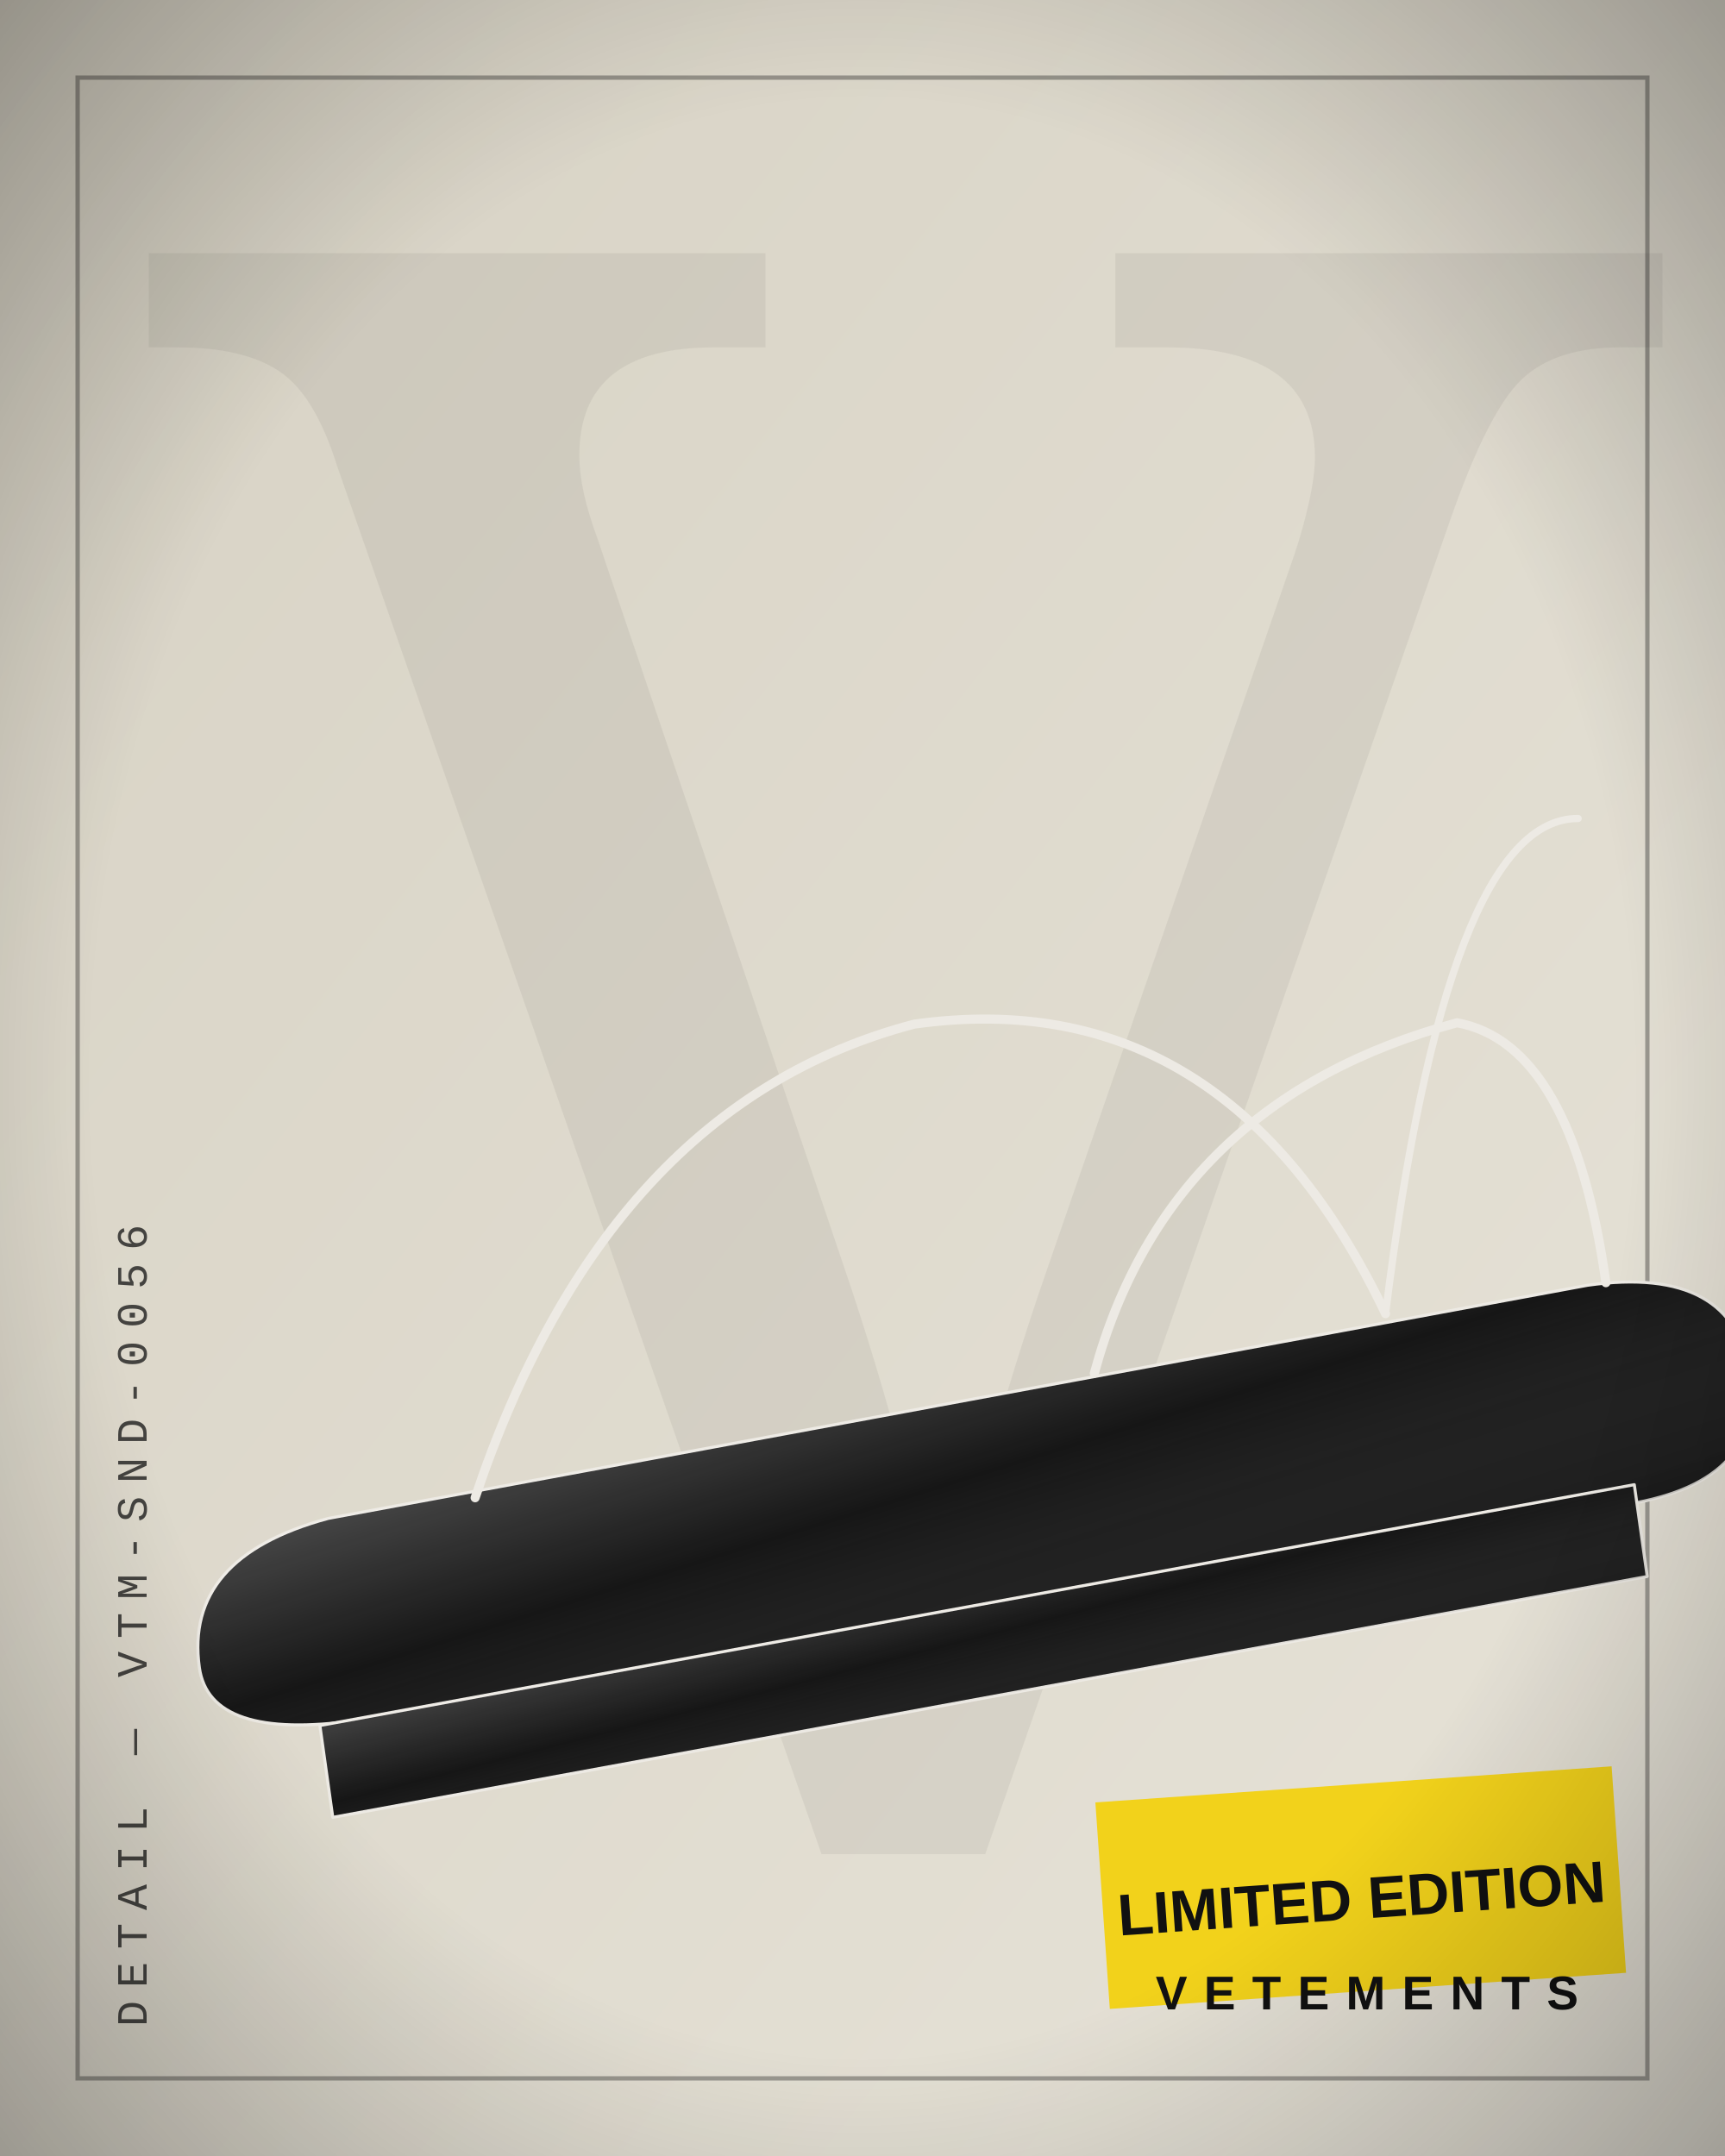
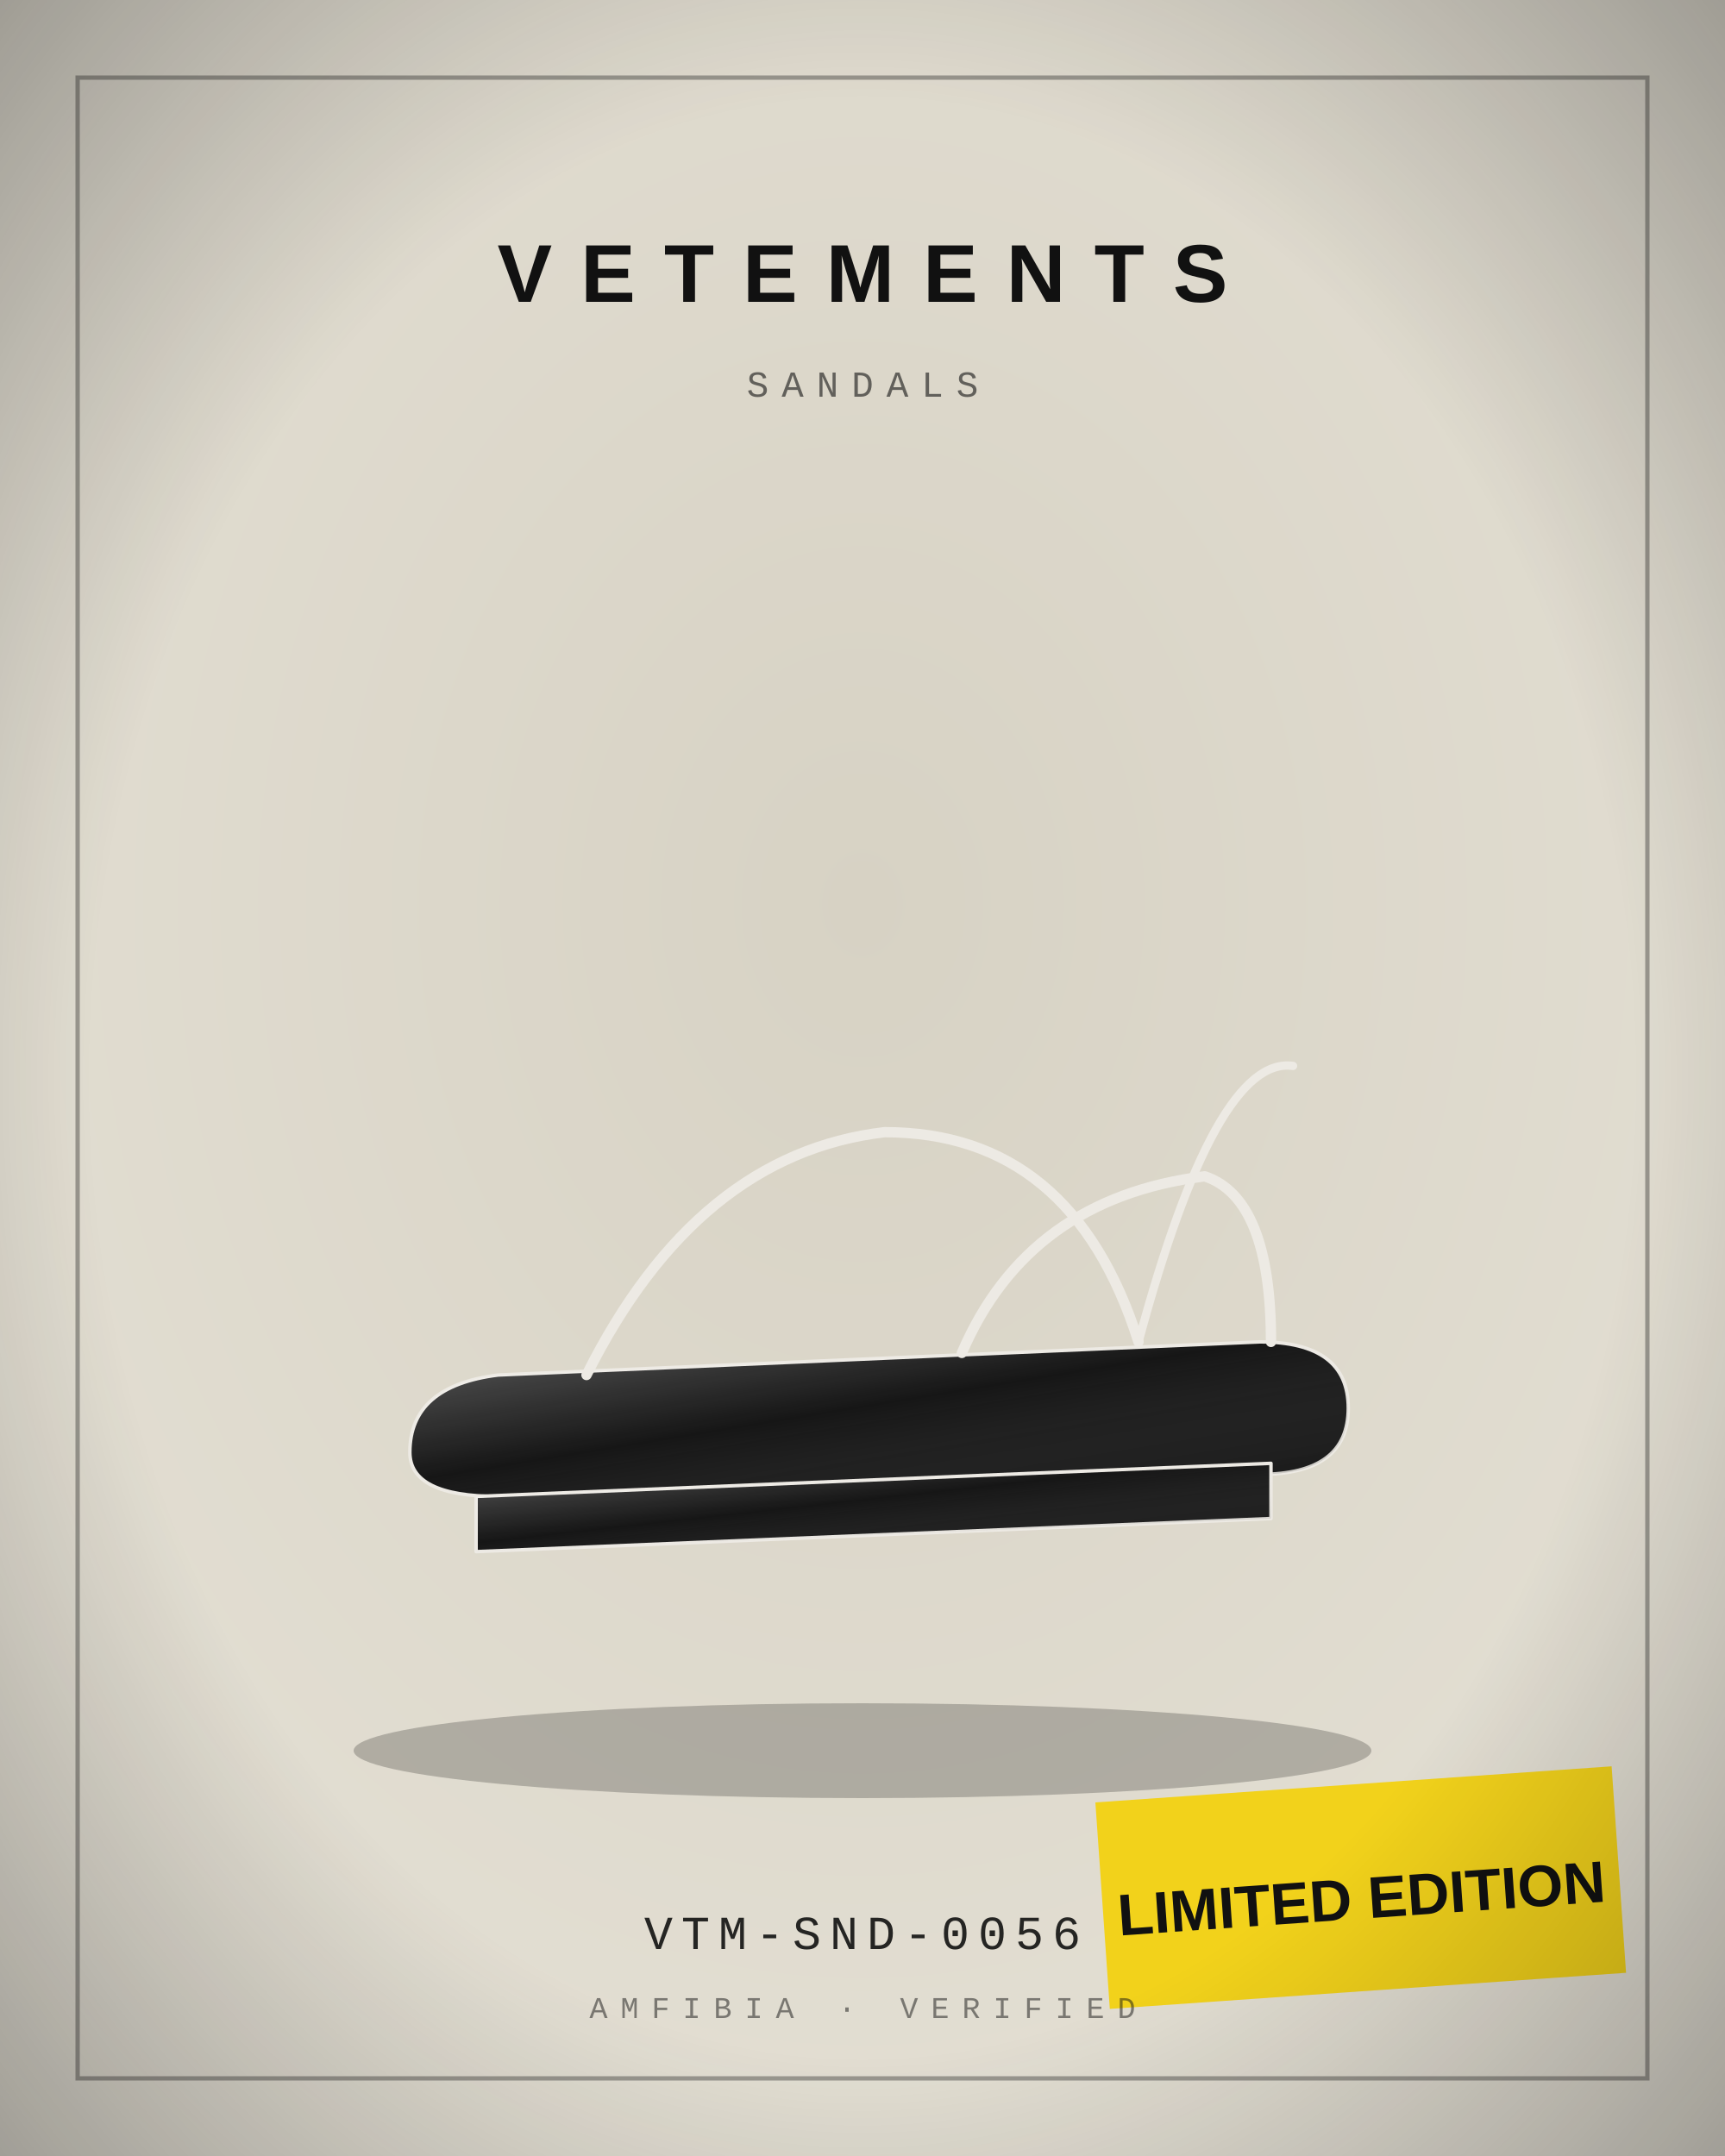
<svg xmlns="http://www.w3.org/2000/svg" viewBox="0 0 400 500" width="800" height="1000">
  <defs>
    <radialGradient id="bg" cx="50%" cy="42%" r="80%">
      <stop offset="0" stop-color="#D7D2C4" />
      <stop offset="1" stop-color="#E7E3D8" />
    </radialGradient>
    <linearGradient id="bgd" x1="0" y1="0" x2="1" y2="1">
      <stop offset="0" stop-color="#D7D2C4" />
      <stop offset="1" stop-color="#E7E3D8" />
    </linearGradient>
    <linearGradient id="sheen" x1="0" y1="0" x2="1" y2="1">
      <stop offset="0" stop-color="#fff" stop-opacity=".30" />
      <stop offset=".45" stop-color="#fff" stop-opacity="0" />
      <stop offset="1" stop-color="#000" stop-opacity=".22" />
    </linearGradient>
    <linearGradient id="multi" x1="0" y1="0" x2="1" y2="1">
      <stop offset="0" stop-color="#B3122E" />
      <stop offset=".35" stop-color="#C9A227" />
      <stop offset=".7" stop-color="#2F5D46" />
      <stop offset="1" stop-color="#3557A0" />
    </linearGradient>
    <radialGradient id="vig" cx="50%" cy="50%" r="75%">
      <stop offset=".6" stop-color="#000" stop-opacity="0" />
      <stop offset="1" stop-color="#000" stop-opacity=".35" />
    </radialGradient>
  </defs>
-   <rect width="400" height="500" fill="url(#bgd)" />
-   <text x="210" y="430" text-anchor="middle" font-family="Georgia, serif" font-size="520" fill="#111111" opacity="0.06">V</text>
+   <rect width="400" height="500" fill="url(#bg)" />
  <rect x="18" y="18" width="364" height="464" fill="none" stroke="#111111" stroke-width="1" opacity="0.35" />
  <g transform="translate(254 418) rotate(-4)">
    <rect width="120" height="48" fill="#F2D21B" />
    <text x="60" y="31.2" text-anchor="middle" font-family="Arial, sans-serif" font-weight="700" font-size="13.6" fill="#111">LIMITED EDITION</text>
  </g>
-   <g transform="rotate(-8.0 200 250) translate(-10 20) scale(2.15)">
-     <path d="M18 160 Q18 148 34 146 L172 140 Q188 140 188 152 Q188 164 172 164 L34 168 Q18 168 18 160 Z" fill="#161616" stroke="#EDEAE4" stroke-width="1.4" stroke-linejoin="round" stroke-linecap="round" vector-effect="non-scaling-stroke" />
+   <ellipse cx="200" cy="406" rx="118" ry="11" fill="#000" opacity="0.22" />
+   <g transform="translate(72 132) scale(1.28)">
+     <path d="M18 160 Q18 148 34 146 L172 140 Q188 140 188 152 Q188 164 172 164 L34 168 Q18 168 18 160 Z" fill="#161616" stroke="#EDEAE4" stroke-width="1.6" stroke-linejoin="round" stroke-linecap="round" vector-effect="non-scaling-stroke" />
    <path d="M18 160 Q18 148 34 146 L172 140 Q188 140 188 152 Q188 164 172 164 L34 168 Q18 168 18 160 Z" fill="url(#sheen)" stroke="none" />
-     <path d="M50 146 Q70 106 104 102 Q138 102 150 140" fill="none" stroke="#EDEAE4" stroke-width="4.2" stroke-linejoin="round" stroke-linecap="round" vector-effect="non-scaling-stroke" />
-     <path d="M118 142 Q130 114 162 110 Q174 114 174 140" fill="none" stroke="#EDEAE4" stroke-width="4.2" stroke-linejoin="round" stroke-linecap="round" vector-effect="non-scaling-stroke" />
-     <path d="M150 140 Q164 88 178 90" fill="none" stroke="#EDEAE4" stroke-width="3.36" stroke-linejoin="round" stroke-linecap="round" vector-effect="non-scaling-stroke" />
-     <path d="M30 168 L174 162 L174 172 L30 178 Z" fill="#161616" stroke="#EDEAE4" stroke-width="1.4" stroke-linejoin="round" stroke-linecap="round" vector-effect="non-scaling-stroke" />
+     <path d="M50 146 Q70 106 104 102 Q138 102 150 140" fill="none" stroke="#EDEAE4" stroke-width="4.8" stroke-linejoin="round" stroke-linecap="round" vector-effect="non-scaling-stroke" />
+     <path d="M118 142 Q130 114 162 110 Q174 114 174 140" fill="none" stroke="#EDEAE4" stroke-width="4.8" stroke-linejoin="round" stroke-linecap="round" vector-effect="non-scaling-stroke" />
+     <path d="M150 140 Q164 88 178 90" fill="none" stroke="#EDEAE4" stroke-width="3.84" stroke-linejoin="round" stroke-linecap="round" vector-effect="non-scaling-stroke" />
+     <path d="M30 168 L174 162 L174 172 L30 178 Z" fill="#161616" stroke="#EDEAE4" stroke-width="1.6" stroke-linejoin="round" stroke-linecap="round" vector-effect="non-scaling-stroke" />
    <path d="M30 168 L174 162 L174 172 L30 178 Z" fill="url(#sheen)" stroke="none" />
  </g>
-   <g transform="translate(34 470) rotate(-90)">
-     <text x="0" y="0" text-anchor="start" font-family="'Courier New', Courier, monospace" font-size="10" letter-spacing="3" fill="#111111" opacity="0.75">DETAIL — VTM-SND-0056</text>
+   <g>
+     <text x="200" y="70" text-anchor="middle" font-size="19" fill="#111111" font-family="Arial, Helvetica, sans-serif" font-weight="700" letter-spacing="6.65">VETEMENTS</text>
  </g>
-   <g>
-     <text x="366" y="466" text-anchor="end" font-size="11" fill="#111111" font-family="Arial, Helvetica, sans-serif" font-weight="700" letter-spacing="3.85">VETEMENTS</text>
-   </g>
+   <text x="200" y="92" text-anchor="middle" font-family="'Courier New', Courier, monospace" font-size="8.5" letter-spacing="3" fill="#111111" opacity="0.6">SANDALS</text>
+   <text x="200" y="452" text-anchor="middle" font-family="'Courier New', Courier, monospace" font-size="11" letter-spacing="2" fill="#111111" opacity="0.9">VTM-SND-0056</text>
+   <text x="200" y="468" text-anchor="middle" font-family="'Courier New', Courier, monospace" font-size="7" letter-spacing="3" fill="#111111" opacity="0.5">AMFIBIA · VERIFIED</text>
  <rect width="400" height="500" fill="url(#vig)" />
</svg>
